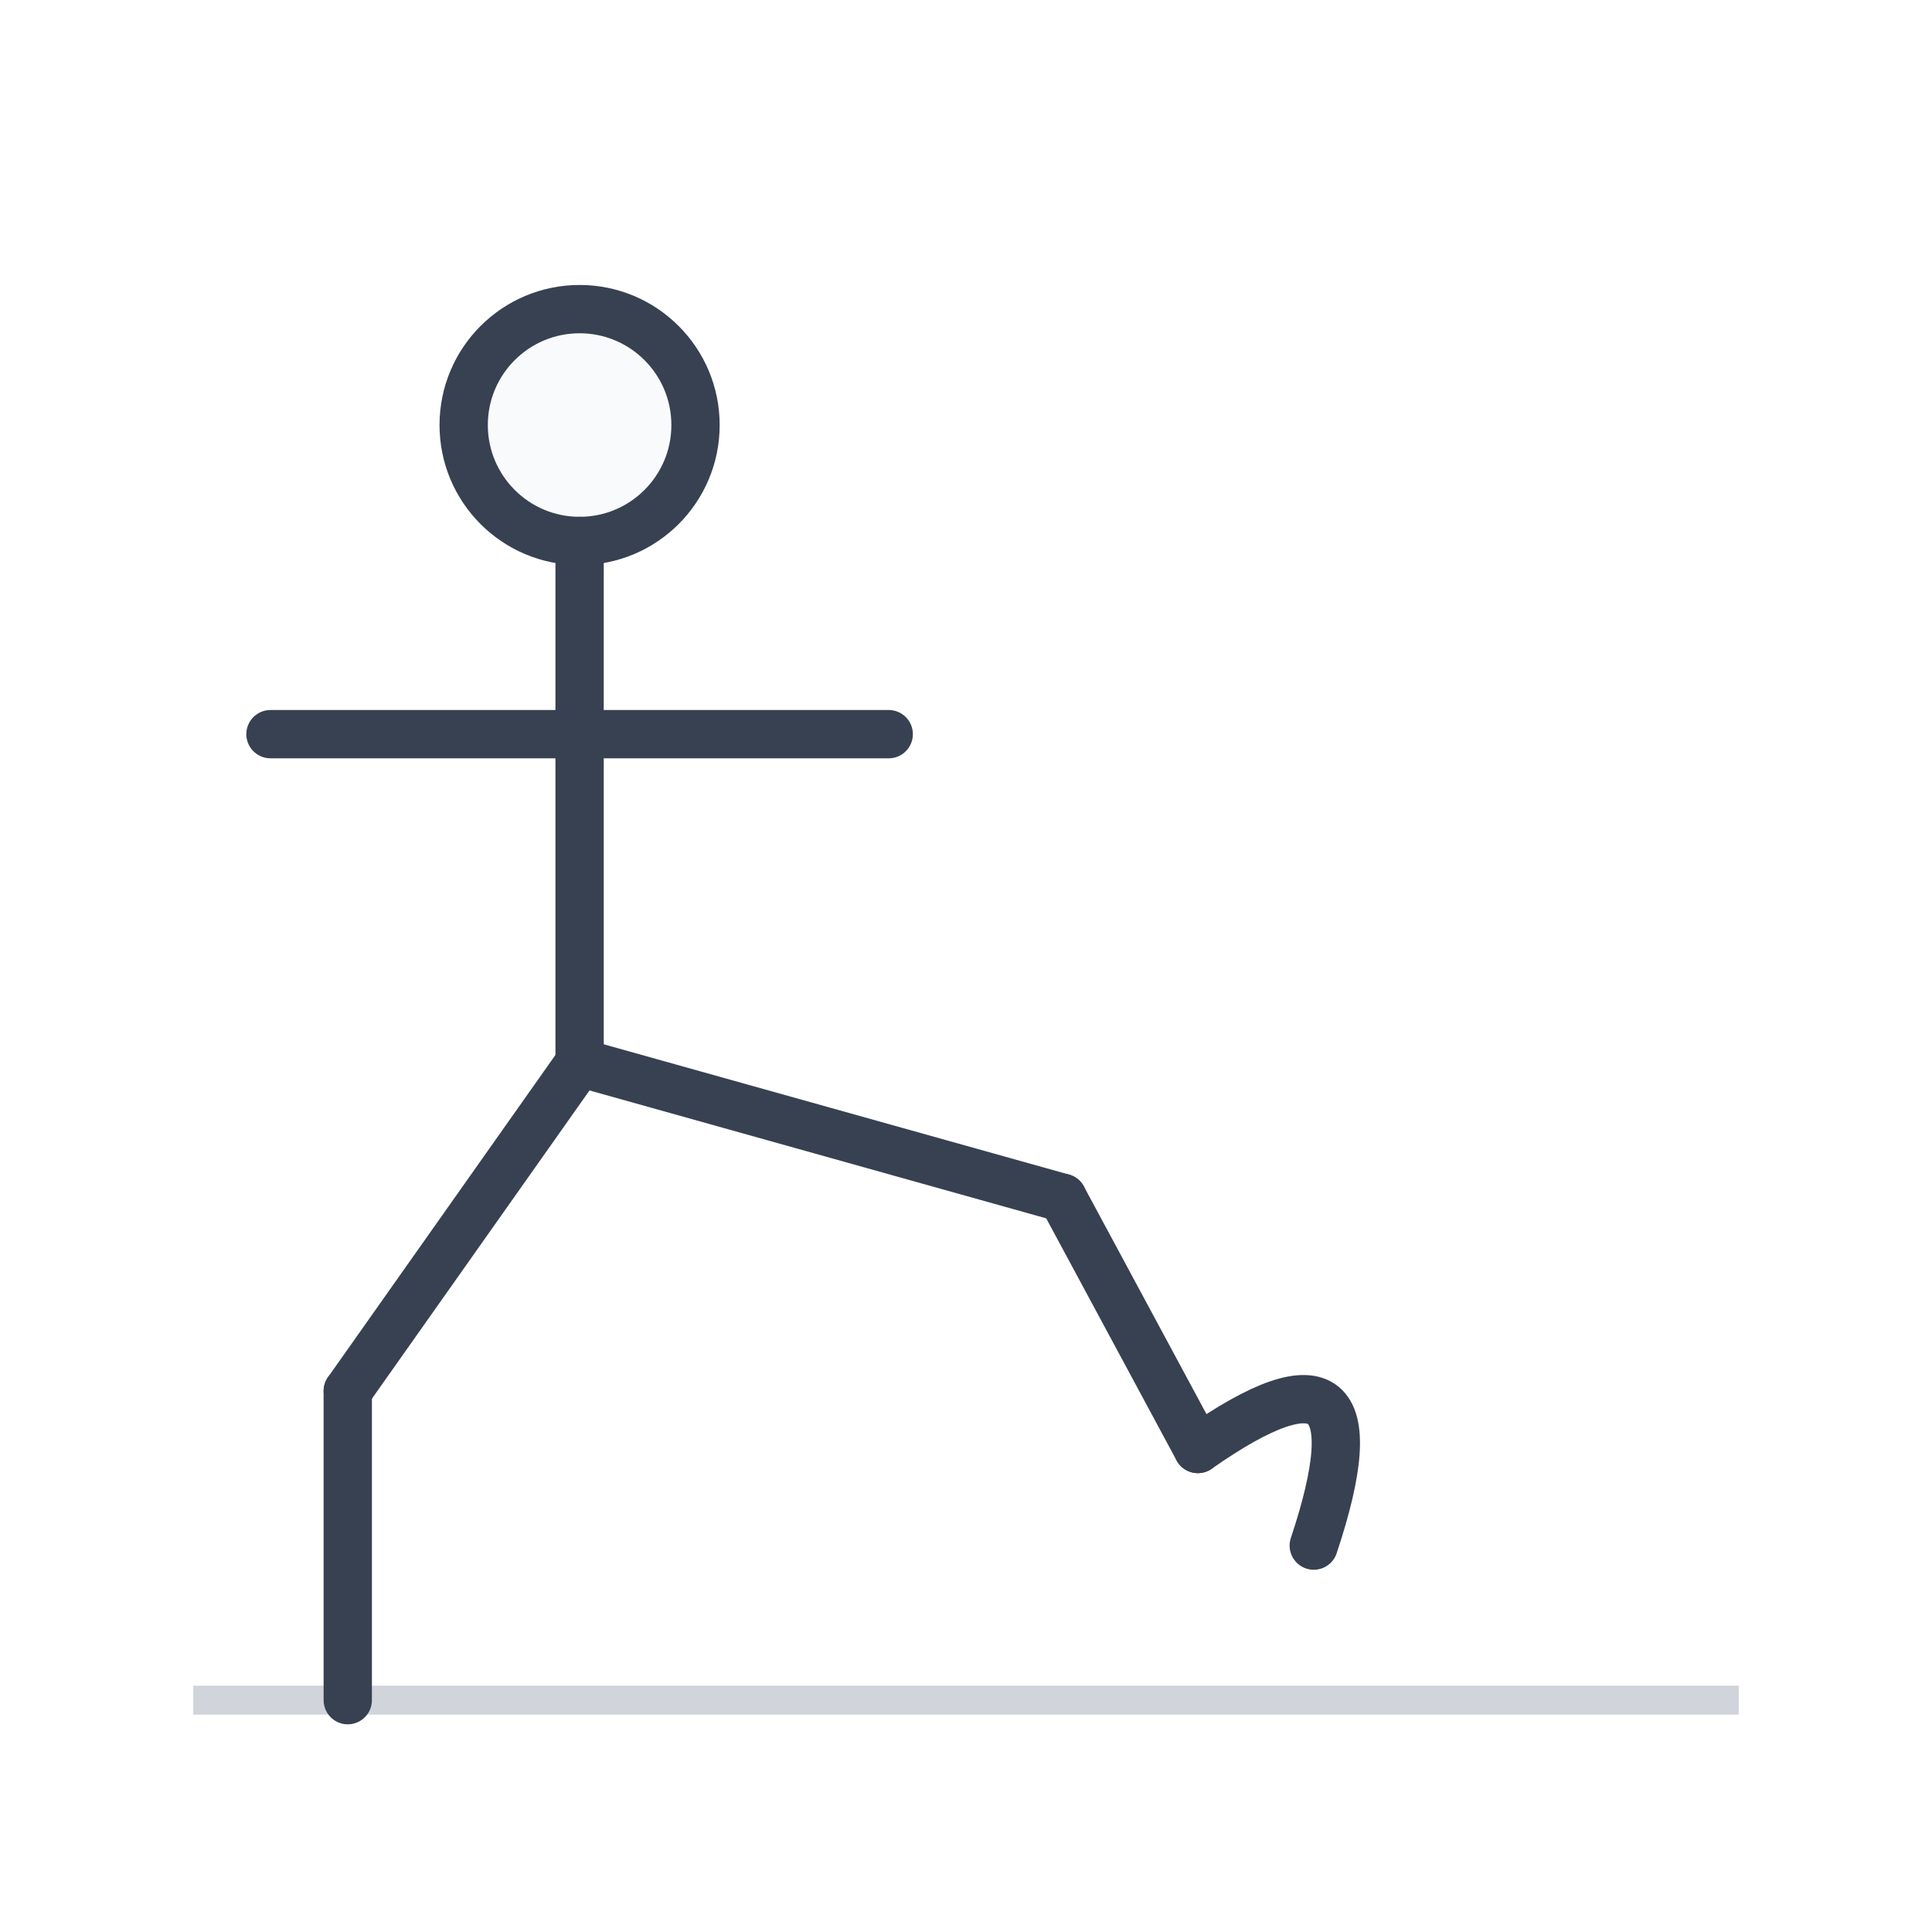
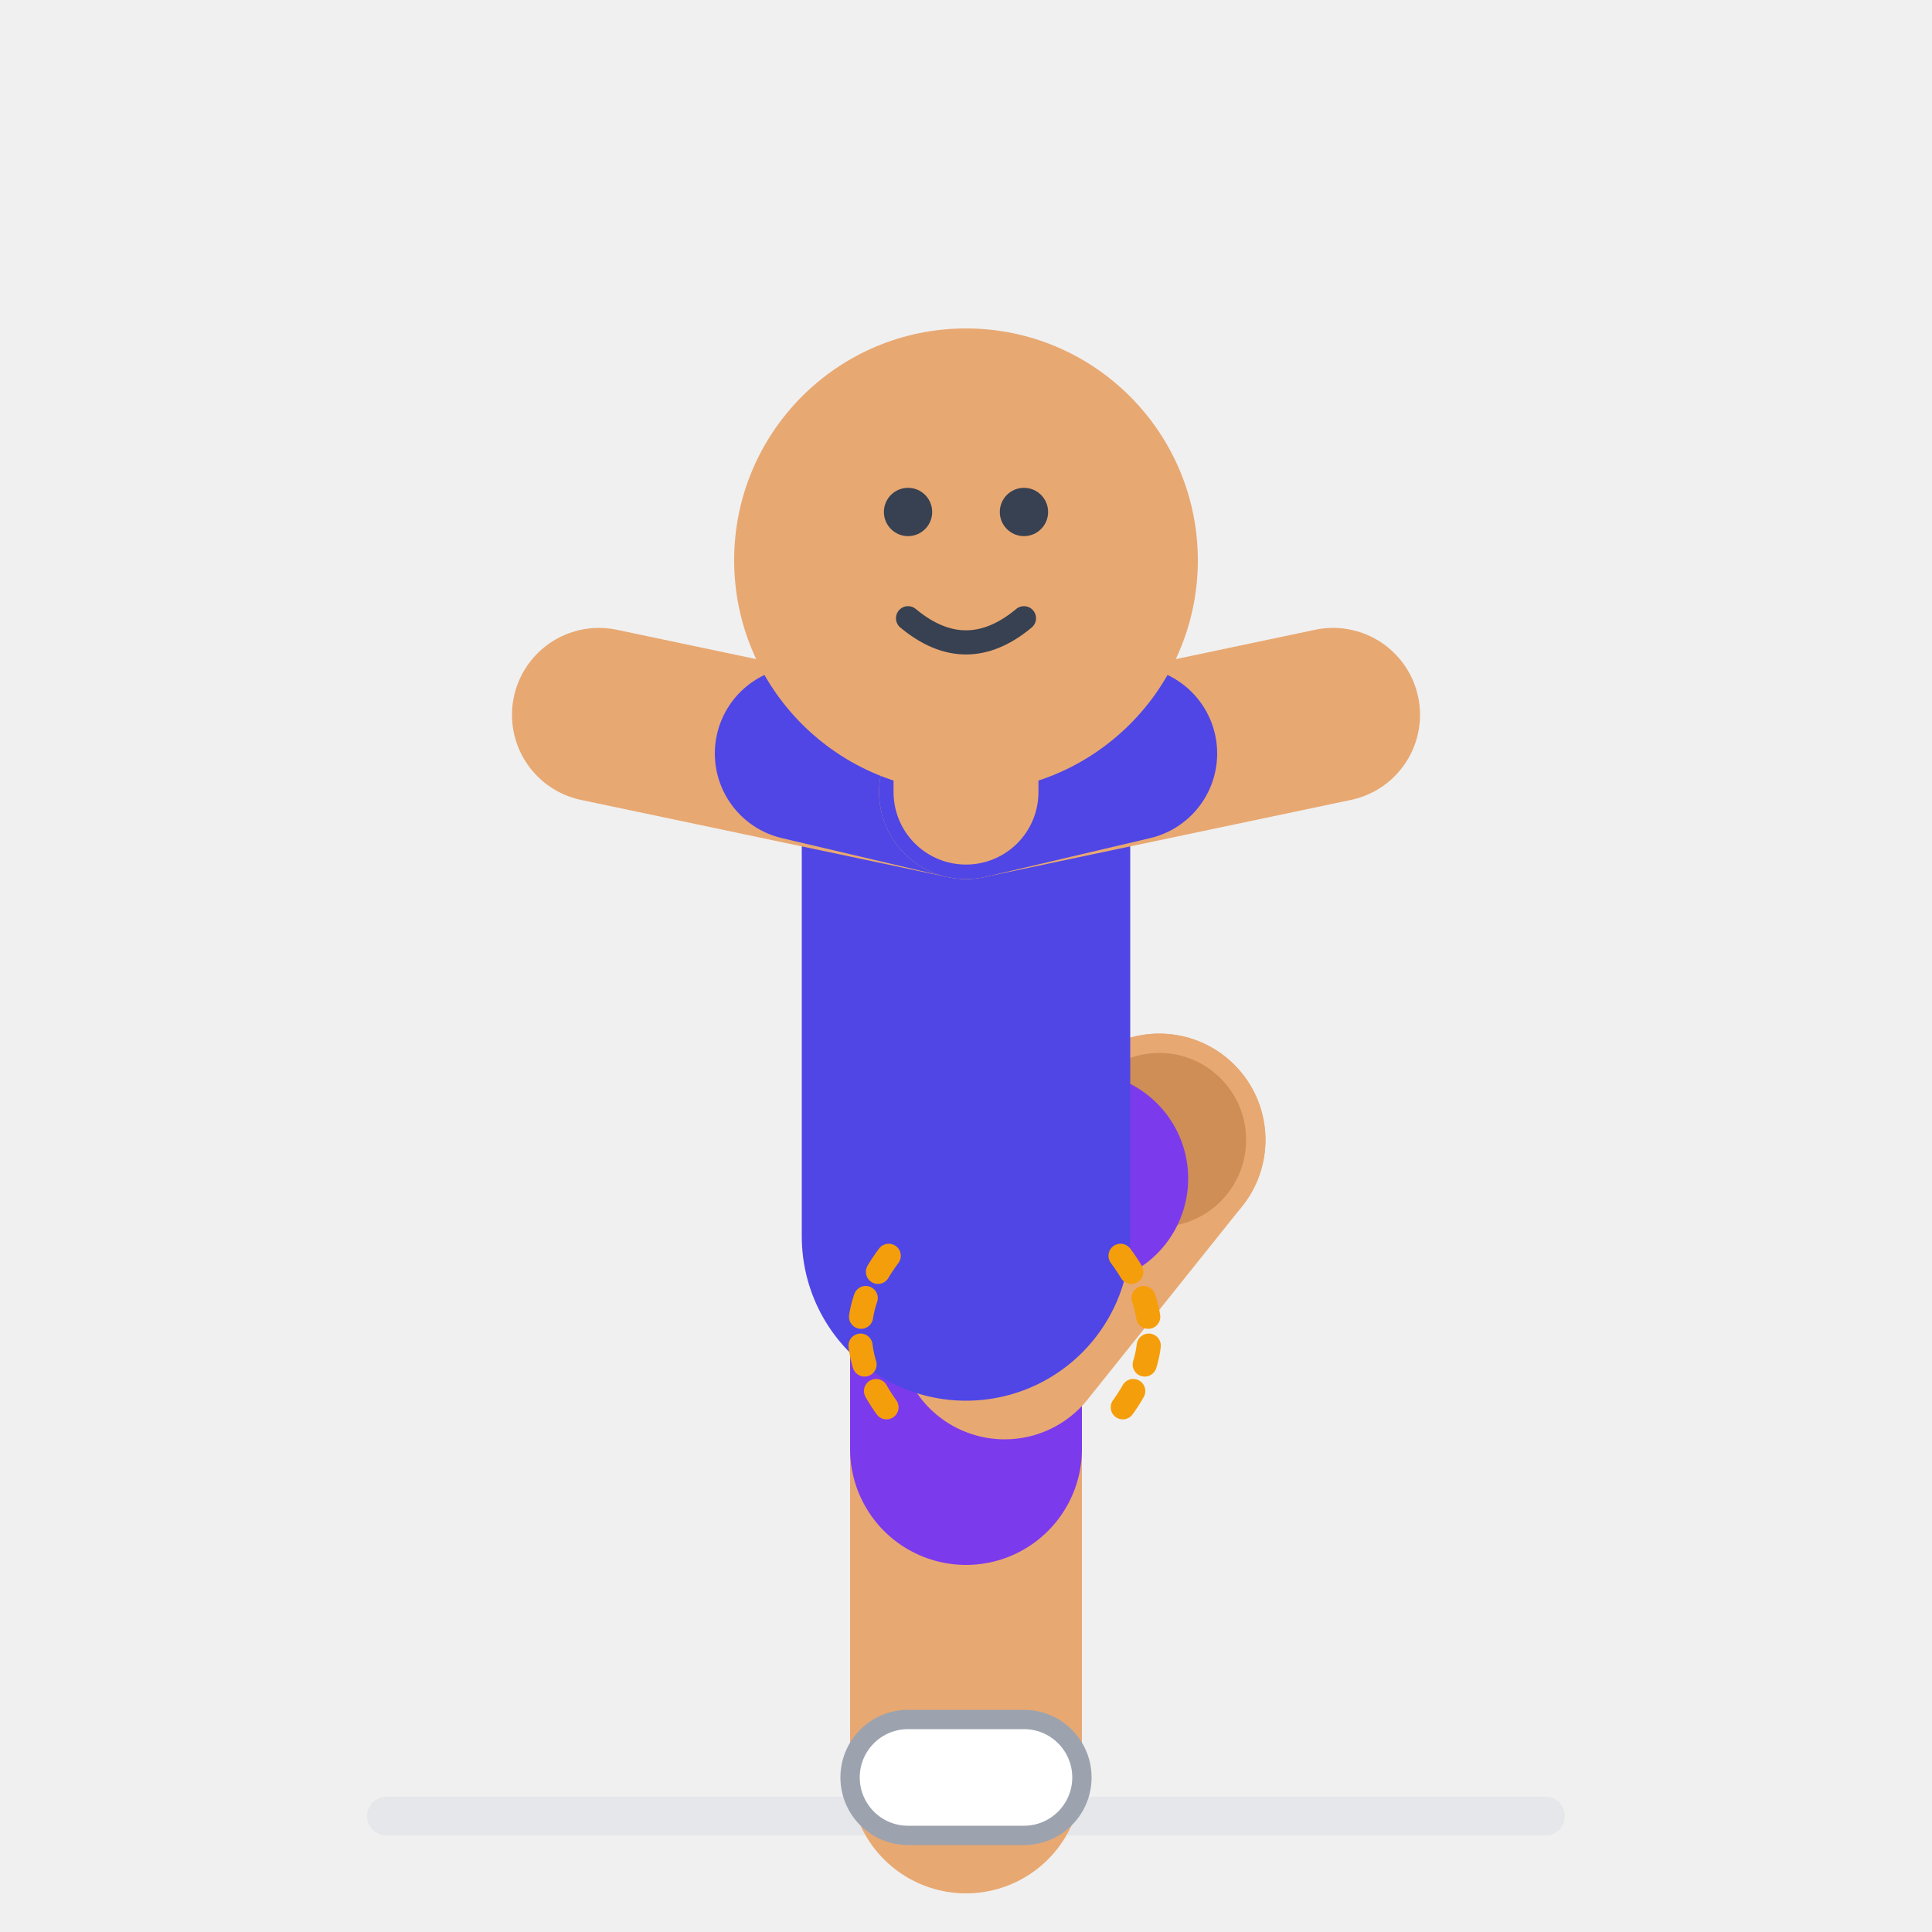
- <svg xmlns="http://www.w3.org/2000/svg" viewBox="0 0 100 100" width="100" height="100">
-   <rect width="100" height="100" fill="white" />
-   <line x1="10" y1="88" x2="90" y2="88" stroke="#d1d5db" stroke-width="1.5" />
-   <circle cx="30" cy="22" r="6" fill="#f9fafb" stroke="#374151" stroke-width="2.5" />
-   <line x1="30" y1="28" x2="30" y2="55" stroke="#374151" stroke-width="2.5" stroke-linecap="round" />
-   <line x1="14" y1="38" x2="46" y2="38" stroke="#374151" stroke-width="2.5" stroke-linecap="round" />
-   <line x1="30" y1="55" x2="18" y2="72" stroke="#374151" stroke-width="2.5" stroke-linecap="round" />
-   <line x1="18" y1="72" x2="18" y2="88" stroke="#374151" stroke-width="2.5" stroke-linecap="round" />
-   <line x1="30" y1="55" x2="55" y2="62" stroke="#374151" stroke-width="2.5" stroke-linecap="round" />
-   <line x1="55" y1="62" x2="62" y2="75" stroke="#374151" stroke-width="2.5" stroke-linecap="round" />
-   <path d="M 62,75 Q 72,68 68,80" stroke="#374151" stroke-width="2.5" stroke-linecap="round" stroke-linejoin="round" fill="none" />
+ <svg xmlns="http://www.w3.org/2000/svg" viewBox="0 0 200 200" width="200" height="200">
+   <line x1="40" y1="188" x2="160" y2="188" stroke="#E5E7EB" stroke-width="4" stroke-linecap="round" />
+   <line x1="100" y1="128" x2="100" y2="184" stroke="#E8A872" stroke-width="24" stroke-linecap="round" />
+   <line x1="100" y1="128" x2="100" y2="150" stroke="#7C3AED" stroke-width="24" stroke-linecap="round" />
+   <rect x="88" y="178" width="24" height="12" rx="6" fill="#FFFFFF" stroke="#9CA3AF" stroke-width="2" />
+   <line x1="100" y1="128" x2="120" y2="118" stroke="#E8A872" stroke-width="22" stroke-linecap="round" />
+   <line x1="120" y1="118" x2="104" y2="138" stroke="#E8A872" stroke-width="22" stroke-linecap="round" />
+   <circle cx="120" cy="118" r="9" fill="#CF8E55" />
+   <line x1="100" y1="128" x2="112" y2="122" stroke="#7C3AED" stroke-width="22" stroke-linecap="round" />
+   <circle cx="104" cy="138" r="8" fill="#E8A872" />
+   <line x1="100" y1="128" x2="100" y2="82" stroke="#4F46E5" stroke-width="34" stroke-linecap="round" />
+   <line x1="100" y1="82" x2="62" y2="74" stroke="#E8A872" stroke-width="18" stroke-linecap="round" />
+   <line x1="100" y1="82" x2="83" y2="78" stroke="#4F46E5" stroke-width="18" stroke-linecap="round" />
+   <circle cx="62" cy="74" r="8" fill="#E8A872" />
+   <line x1="100" y1="82" x2="138" y2="74" stroke="#E8A872" stroke-width="18" stroke-linecap="round" />
+   <line x1="100" y1="82" x2="117" y2="78" stroke="#4F46E5" stroke-width="18" stroke-linecap="round" />
+   <circle cx="138" cy="74" r="8" fill="#E8A872" />
+   <line x1="100" y1="82" x2="100" y2="76" stroke="#E8A872" stroke-width="15" stroke-linecap="round" />
+   <circle cx="100" cy="58" r="24" fill="#E8A872" />
+   <circle cx="94" cy="53" r="2.5" fill="#374151" />
+   <circle cx="106" cy="53" r="2.5" fill="#374151" />
+   <path d="M94,64 Q100,69 106,64" stroke="#374151" stroke-width="2.5" fill="none" stroke-linecap="round" />
+   <path d="M92,130 Q86,138 92,146" stroke="#F59E0B" stroke-width="2.5" fill="none" stroke-linecap="round" stroke-dasharray="2,3" />
+   <path d="M116,130 Q122,138 116,146" stroke="#F59E0B" stroke-width="2.5" fill="none" stroke-linecap="round" stroke-dasharray="2,3" />
</svg>
